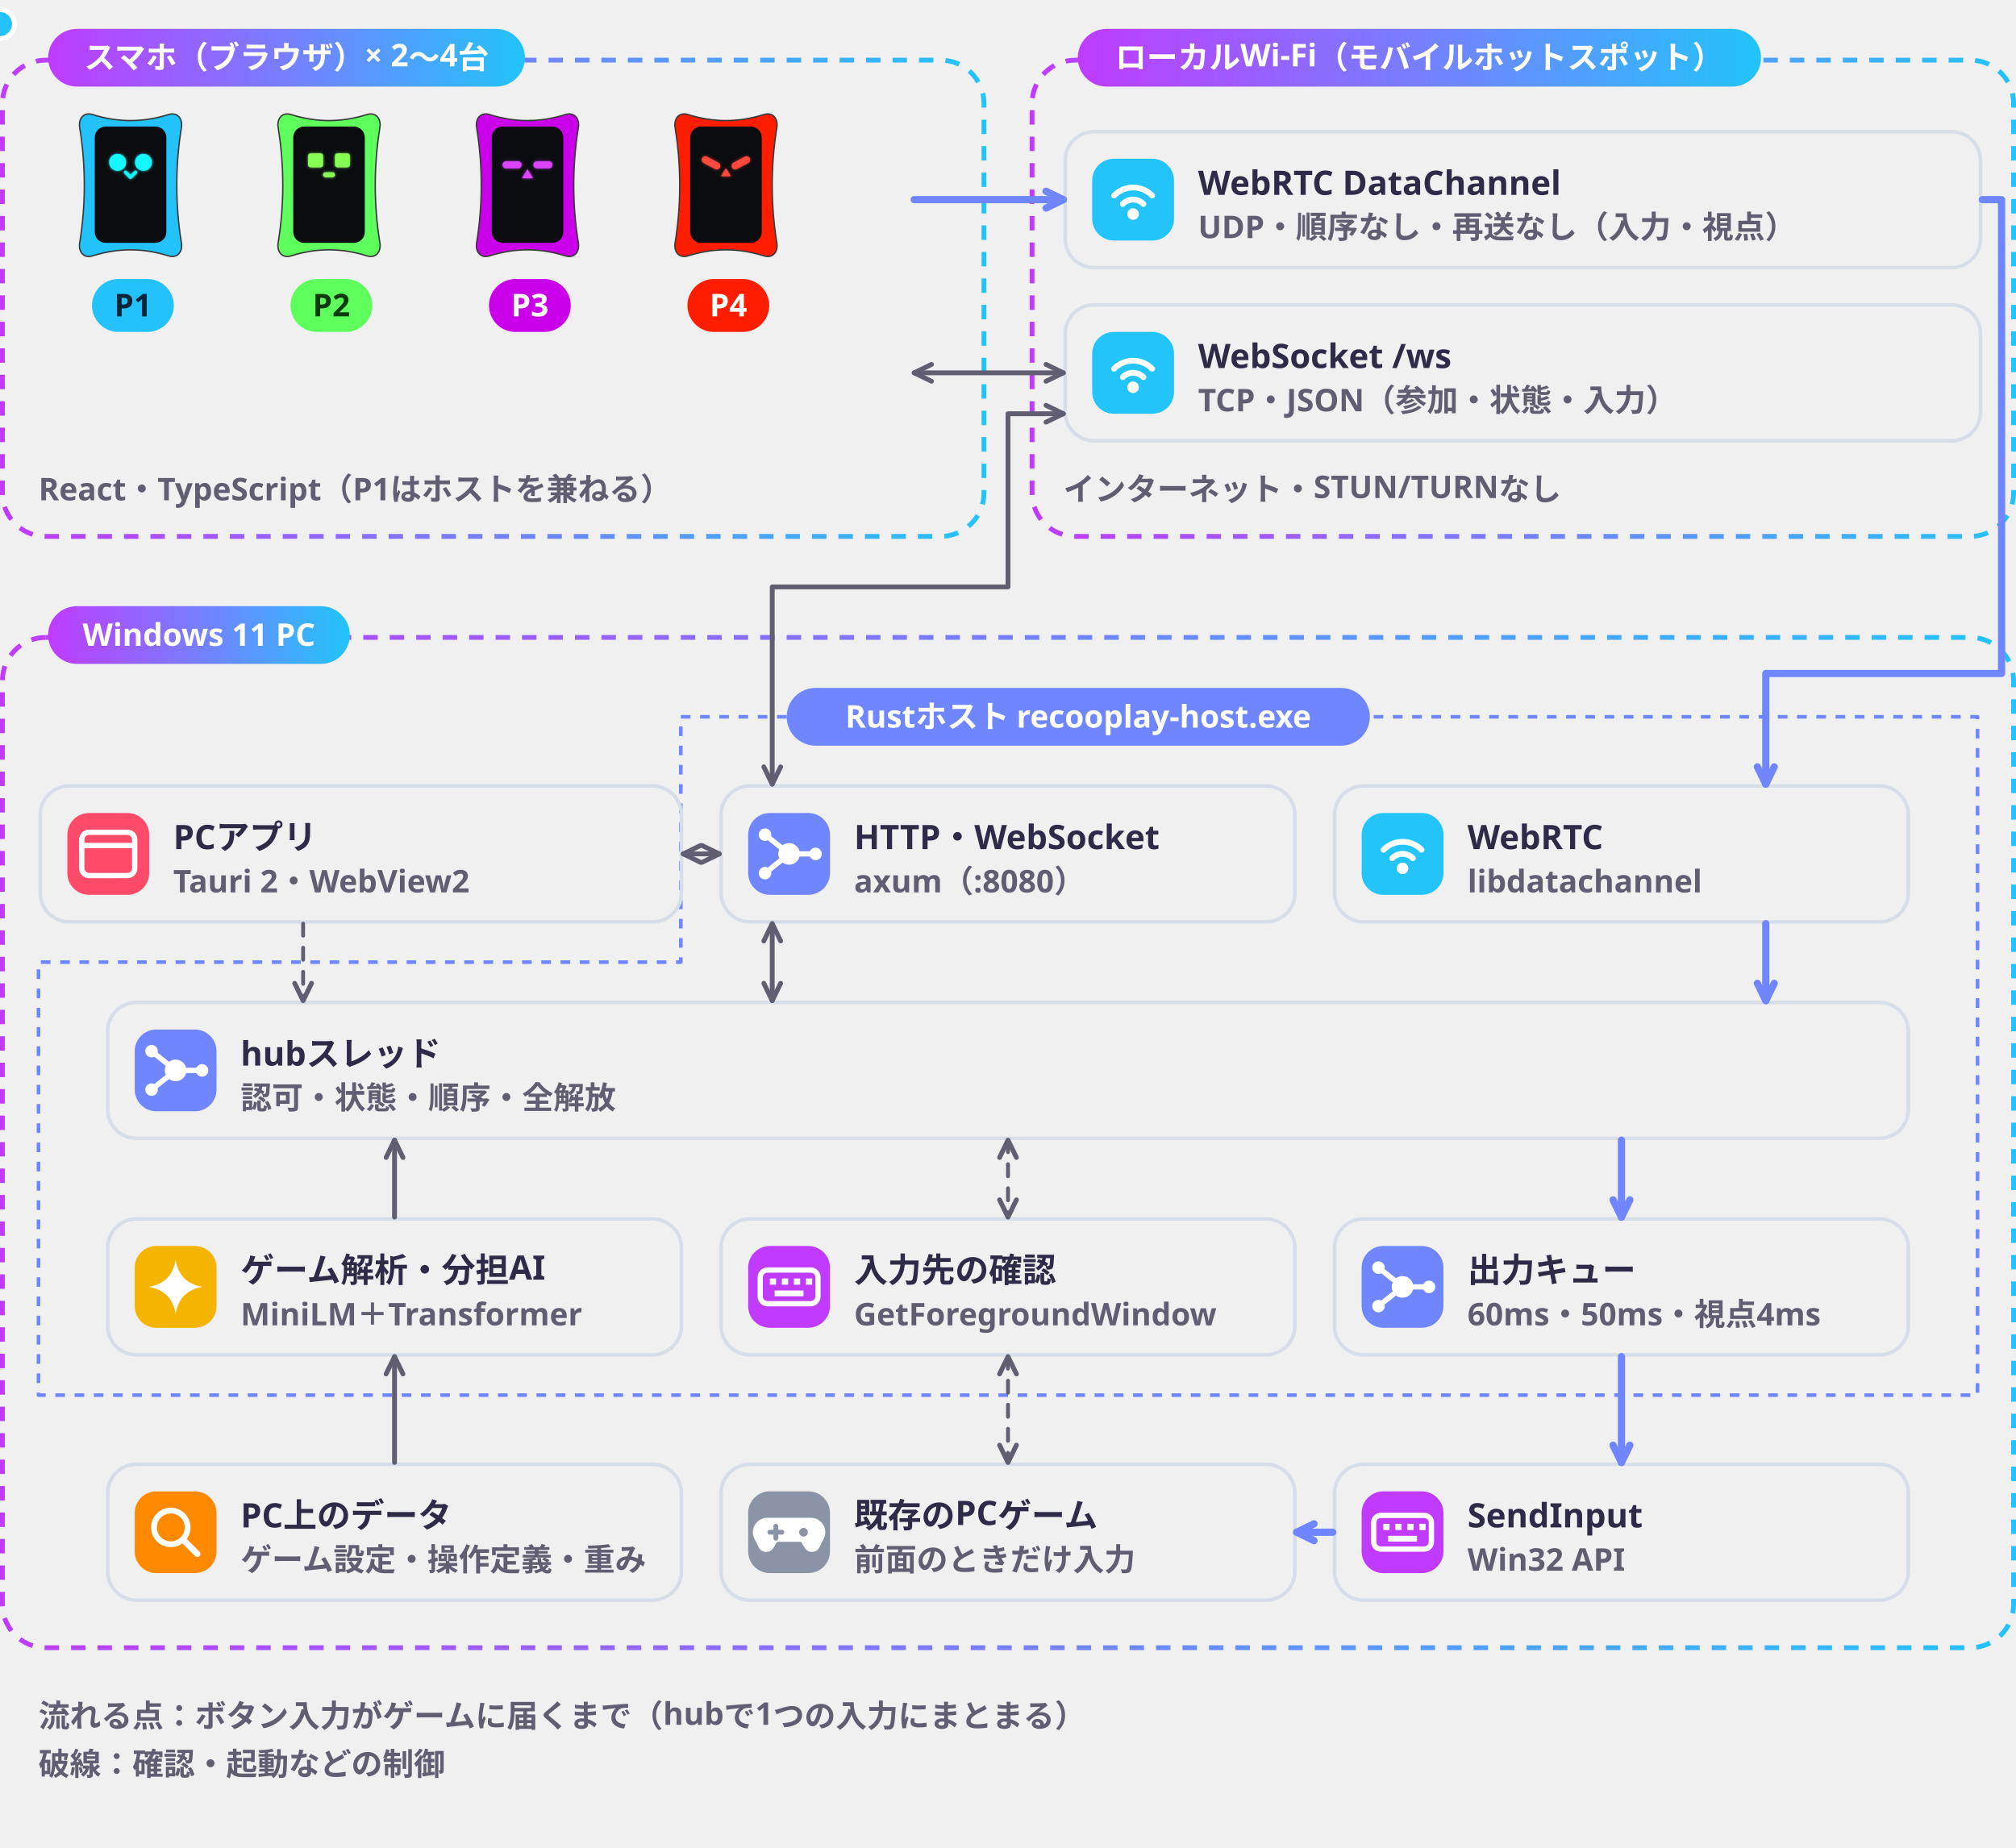
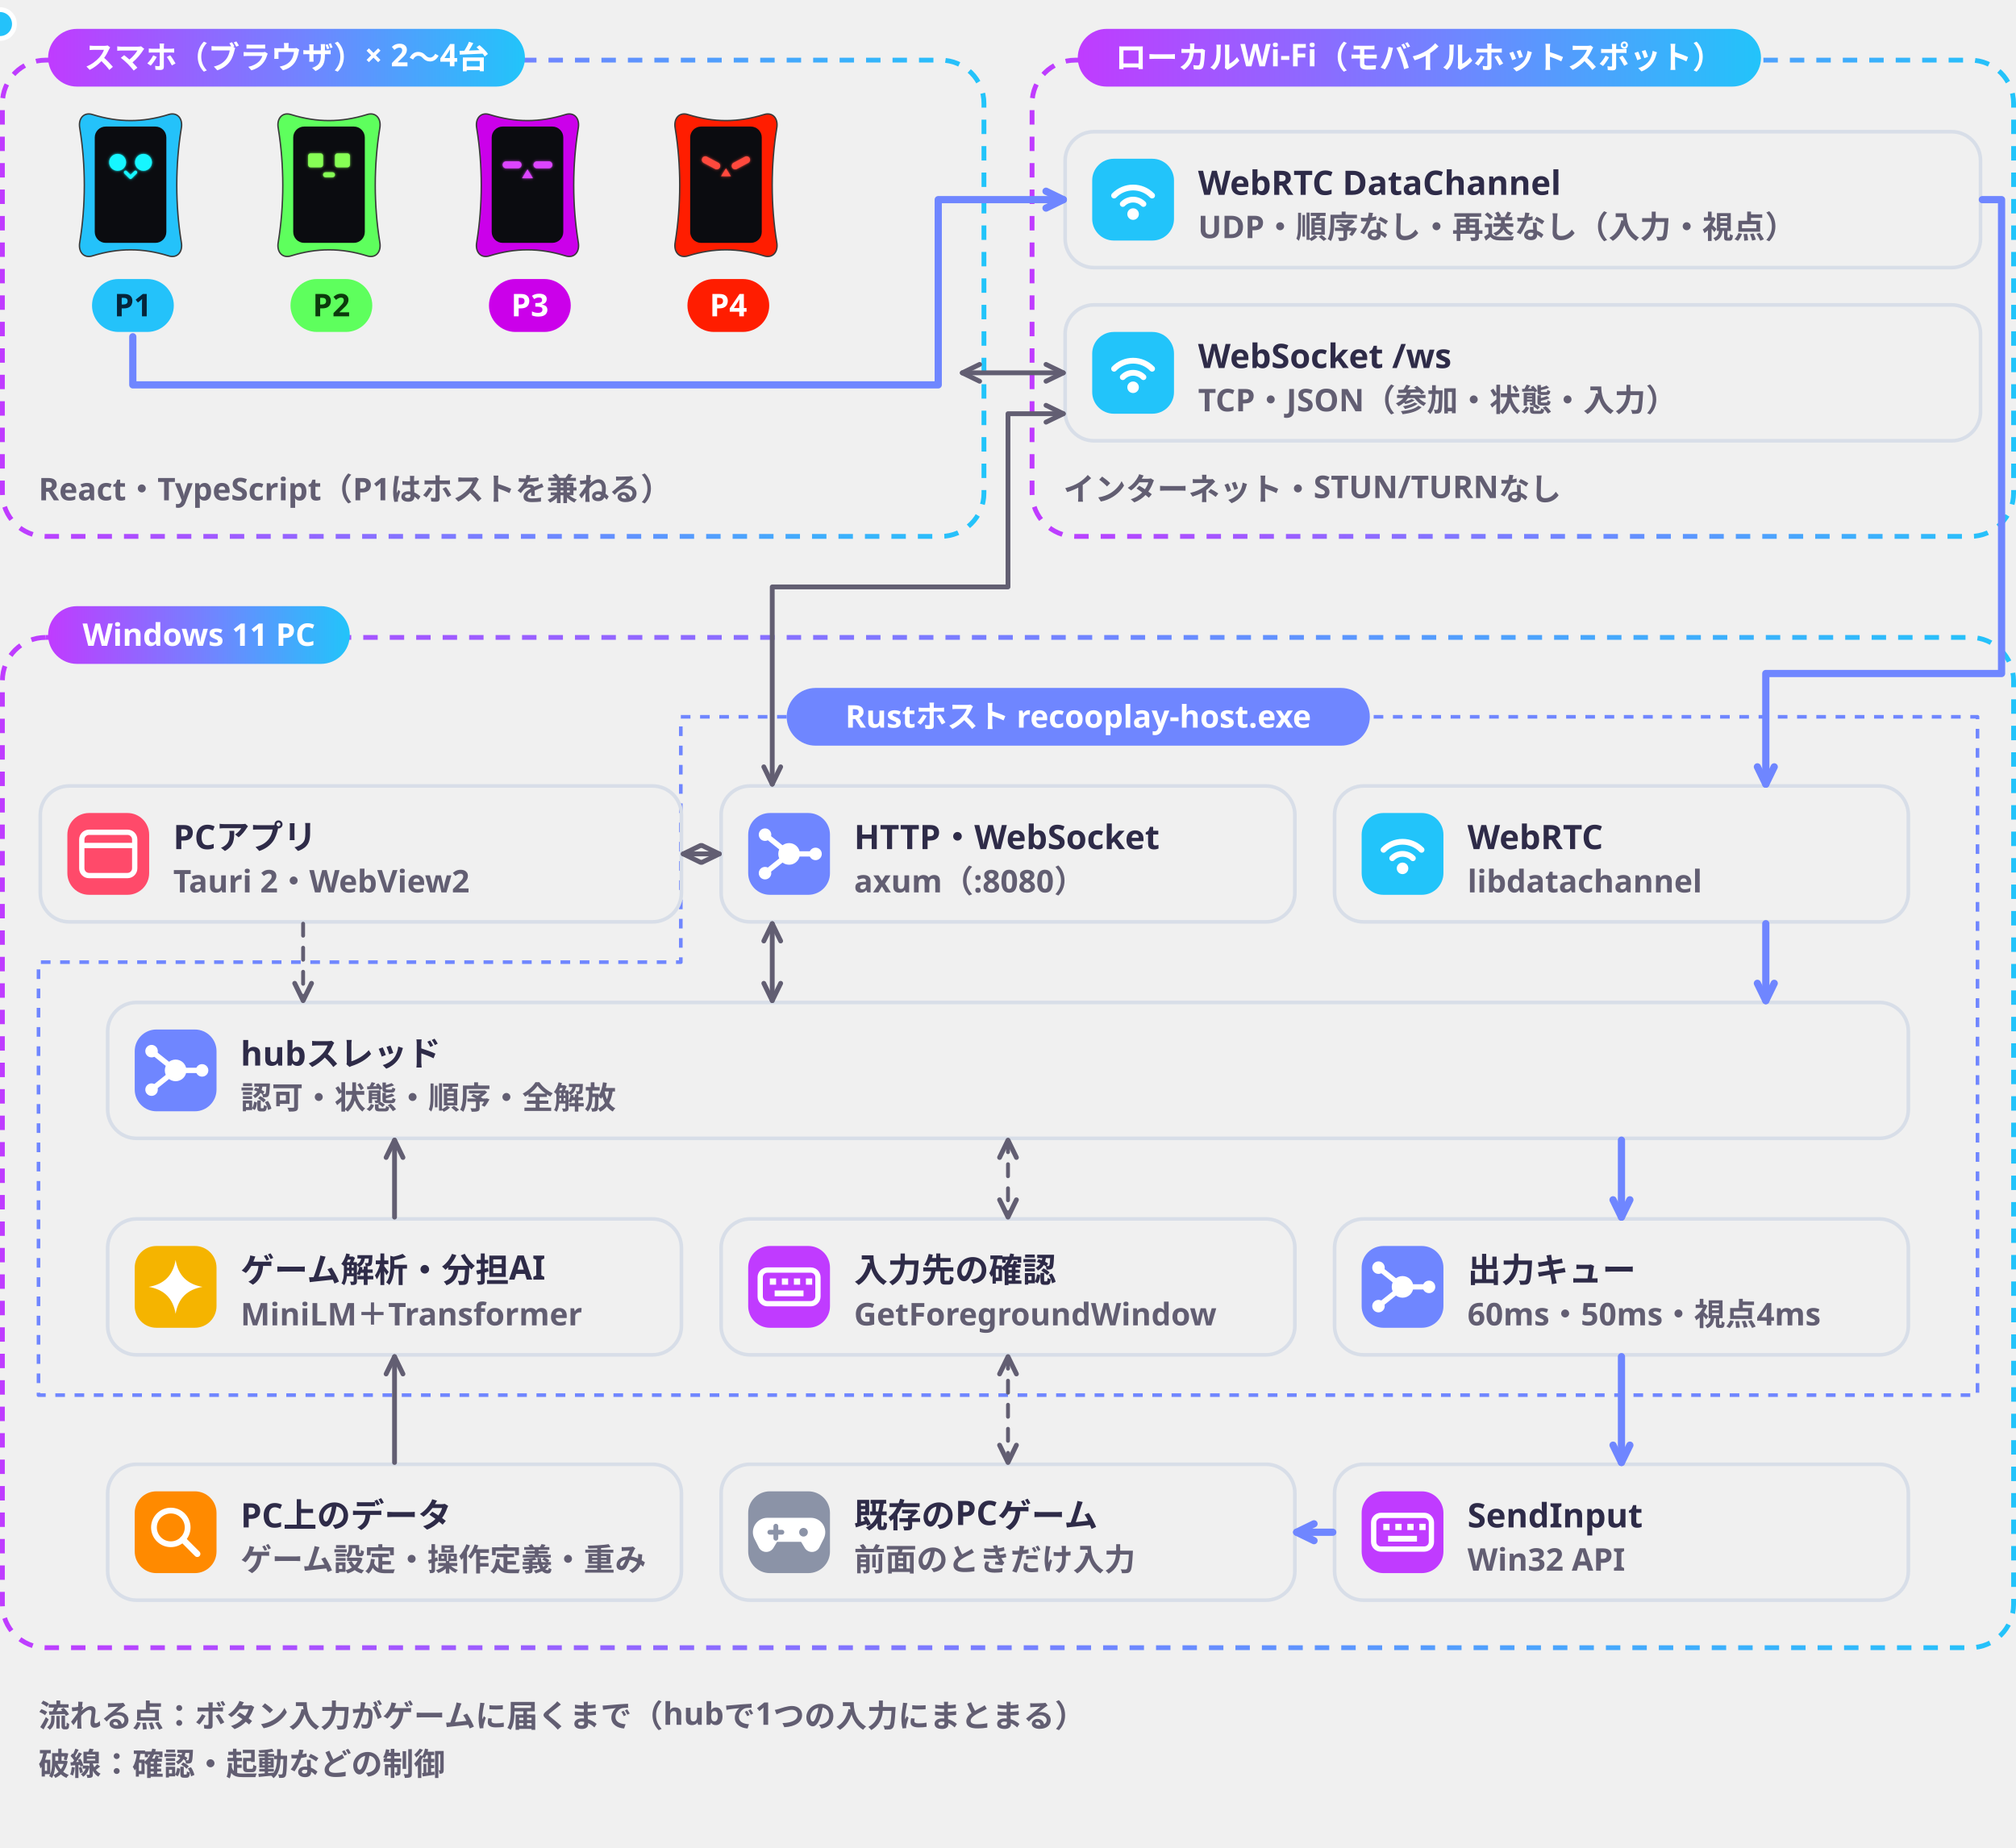
<svg xmlns="http://www.w3.org/2000/svg" viewBox="0 0 838 768" width="838" height="768" role="img">
  <defs>
    <filter id="glow" x="-30%" y="-30%" width="160%" height="160%">
      <feGaussianBlur stdDeviation="1.6" result="b" />
      <feMerge>
        <feMergeNode in="b" />
        <feMergeNode in="SourceGraphic" />
      </feMerge>
    </filter>
    <linearGradient id="brand" x1="0" y1="0" x2="1" y2="0">
      <stop offset="0" stop-color="#C03BFF" />
      <stop offset=".55" stop-color="#6F86FF" />
      <stop offset="1" stop-color="#22C4FA" />
    </linearGradient>
    <linearGradient id="bg" x1="0" y1="0" x2="1" y2="1">
      <stop offset="0" stop-color="#E8FAFF" />
      <stop offset="1" stop-color="#FFF5DC" />
    </linearGradient>
    <style>
.jp{font-family:'Hiragino Sans','Hiragino Kaku Gothic ProN','Yu Gothic UI','Yu Gothic','Meiryo','Noto Sans JP','Noto Sans CJK JP',sans-serif}
.disp{font-family:Impact,Haettenschweiler,'Anton','Arial Narrow Bold','Arial Black',sans-serif}
.gh{font-family:-apple-system,BlinkMacSystemFont,'Segoe UI','Noto Sans',Helvetica,Arial,sans-serif}
.rnd{font-family:RcRounded,'Hiragino Maru Gothic ProN','Yu Gothic UI','Noto Sans JP',sans-serif}
.hand{font-family:RcHand,'Hiragino Maru Gothic ProN','Yu Gothic UI','Noto Sans JP',sans-serif}
.mono{font-family:ui-monospace,SFMono-Regular,'Cascadia Mono',Consolas,'Liberation Mono',monospace}

@keyframes bob{0%,100%{transform:translateY(0)}50%{transform:translateY(-5px)}}
@keyframes blink{0%,90%,100%{transform:scaleY(1)}94%{transform:scaleY(.12)}}
@keyframes flow{to{stroke-dashoffset:-28}}
@keyframes pulse{0%,100%{opacity:.55}50%{opacity:1}}
.bob{animation:bob 2.6s ease-in-out infinite}
.eyes{transform-box:fill-box;transform-origin:center;animation:blink 4.8s infinite}
.flow{stroke-dasharray:6 8;animation:flow 1.1s linear infinite}
.pulse{animation:pulse 2.4s ease-in-out infinite}
@media (prefers-reduced-motion:reduce){.bob,.eyes,.flow,.pulse{animation:none}}
@media (prefers-reduced-motion:reduce){.pk{display:none}}</style>
  </defs>
  <g transform="translate(0 10)">
    <rect x="1" y="255" width="836" height="420" rx="18" fill="none" stroke="url(#brand)" stroke-width="2" stroke-dasharray="6 5" />
    <rect x="20" y="242" width="125.4" height="24" rx="12" fill="url(#brand)" />
    <text x="82.7" y="258.5" class="gh" font-size="13" font-weight="700" fill="#FFFFFF" text-anchor="middle">Windows 11 PC</text>
    <path d="M283.0 288.0L822.0 288.0L822.0 570.0L16.0 570.0L16.0 390.0L283.0 390.0Z" fill="none" stroke="#6F86FF" stroke-width="1.5" stroke-dasharray="4 4" stroke-linejoin="round" />
    <rect x="327" y="276" width="242.4" height="24" rx="12" fill="#6F86FF" />
    <text x="448.2" y="292.5" class="gh" font-size="13" font-weight="700" fill="#FFFFFF" text-anchor="middle">Rustホスト recooplay-host.exe</text>
    <rect x="1" y="15" width="408" height="198" rx="18" fill="none" stroke="url(#brand)" stroke-width="2" stroke-dasharray="6 5" />
    <rect x="20" y="2" width="198.2" height="24" rx="12" fill="url(#brand)" />
    <text x="119.1" y="18.5" class="gh" font-size="13" font-weight="700" fill="#FFFFFF" text-anchor="middle">スマホ（ブラウザ）× 2〜4台</text>
    <g transform="translate(33.6 36.0) scale(0.4133)">
      <g>
        <path d="M12 4C38 12 62 12 88 4C97 1 103 8 101 18C95 55 95 95 101 132C103 142 97 149 88 146C62 138 38 138 12 146C3 149-3 142-1 132C5 95 5 55-1 18C-3 8 3 1 12 4Z" fill="#24C2FA" stroke="#3A3A3A" stroke-width="1.4" />
        <rect x="14" y="16" width="72" height="117" rx="11" fill="#0B0C10" />
        <g filter="url(#glow)" transform="translate(0 6)">
          <g>
            <circle cx="37" cy="46" r="8.5" fill="#19F6FF" />
            <circle cx="63" cy="46" r="8.5" fill="#19F6FF" />
          </g>
          <path d="M45 56l5 5 5-5" fill="none" stroke="#19F6FF" stroke-width="3.4" stroke-linecap="round" stroke-linejoin="round" />
        </g>
      </g>
    </g>
    <rect x="38.25" y="106" width="34" height="22" rx="11" fill="#24C2FA" />
    <text x="55.25" y="121.5" class="gh" font-size="13" font-weight="700" fill="#06243A" text-anchor="middle">P1</text>
    <g transform="translate(116.1 36.0) scale(0.4133)">
      <g>
        <path d="M12 4C38 12 62 12 88 4C97 1 103 8 101 18C95 55 95 95 101 132C103 142 97 149 88 146C62 138 38 138 12 146C3 149-3 142-1 132C5 95 5 55-1 18C-3 8 3 1 12 4Z" fill="#5EFF5D" stroke="#3A3A3A" stroke-width="1.4" />
        <rect x="14" y="16" width="72" height="117" rx="11" fill="#0B0C10" />
        <g filter="url(#glow)" transform="translate(0 6)">
          <g>
            <rect x="29" y="37" width="15" height="14" rx="2.5" fill="#86FF55" />
            <rect x="56" y="37" width="15" height="14" rx="2.5" fill="#86FF55" />
          </g>
          <rect x="44" y="56" width="12" height="5" rx="2.5" fill="#86FF55" />
        </g>
      </g>
    </g>
    <rect x="120.75" y="106" width="34" height="22" rx="11" fill="#5EFF5D" />
    <text x="137.75" y="121.5" class="gh" font-size="13" font-weight="700" fill="#0C3A0C" text-anchor="middle">P2</text>
    <g transform="translate(198.6 36.0) scale(0.4133)">
      <g>
        <path d="M12 4C38 12 62 12 88 4C97 1 103 8 101 18C95 55 95 95 101 132C103 142 97 149 88 146C62 138 38 138 12 146C3 149-3 142-1 132C5 95 5 55-1 18C-3 8 3 1 12 4Z" fill="#CB00EA" stroke="#3A3A3A" stroke-width="1.4" />
        <rect x="14" y="16" width="72" height="117" rx="11" fill="#0B0C10" />
        <g filter="url(#glow)" transform="translate(0 6)">
          <g>
            <rect x="25" y="45" width="19" height="7" rx="3.5" fill="#DC45FF" />
            <rect x="56" y="45" width="19" height="7" rx="3.5" fill="#DC45FF" />
          </g>
          <path d="M50 53l-5.5 9h11z" fill="#DC45FF" />
        </g>
      </g>
    </g>
    <rect x="203.25" y="106" width="34" height="22" rx="11" fill="#CB00EA" />
    <text x="220.25" y="121.5" class="gh" font-size="13" font-weight="700" fill="#FFFFFF" text-anchor="middle">P3</text>
    <g transform="translate(281.1 36.0) scale(0.4133)">
      <g>
        <path d="M12 4C38 12 62 12 88 4C97 1 103 8 101 18C95 55 95 95 101 132C103 142 97 149 88 146C62 138 38 138 12 146C3 149-3 142-1 132C5 95 5 55-1 18C-3 8 3 1 12 4Z" fill="#FF1D00" stroke="#3A3A3A" stroke-width="1.4" />
        <rect x="14" y="16" width="72" height="117" rx="11" fill="#0B0C10" />
        <g filter="url(#glow)" transform="translate(0 6)">
          <g>
            <rect x="25" y="43" width="20" height="7" rx="3.5" fill="#FF4A3D" transform="rotate(28 35 46.5)" />
            <rect x="55" y="43" width="20" height="7" rx="3.5" fill="#FF4A3D" transform="rotate(-28 65 46.5)" />
          </g>
          <path d="M50 52l-5 8h10z" fill="#FF4A3D" />
        </g>
      </g>
    </g>
    <rect x="285.75" y="106" width="34" height="22" rx="11" fill="#FF1D00" />
    <text x="302.75" y="121.5" class="gh" font-size="13" font-weight="700" fill="#FFFFFF" text-anchor="middle">P4</text>
    <text x="16" y="198" class="gh" font-size="13" font-weight="600" fill="#625E72" text-anchor="start">React・TypeScript（P1はホストを兼ねる）</text>
    <rect x="429" y="15" width="408" height="198" rx="18" fill="none" stroke="url(#brand)" stroke-width="2" stroke-dasharray="6 5" />
    <rect x="448" y="2" width="284.0" height="24" rx="12" fill="url(#brand)" />
    <text x="590.0" y="18.5" class="gh" font-size="13" font-weight="700" fill="#FFFFFF" text-anchor="middle">ローカルWi-Fi（モバイルホットスポット）</text>
    <rect x="442.75" y="44.75" width="380.5" height="56.5" rx="12" fill="none" stroke="#D8DEE8" stroke-width="1.5" />
    <rect x="454" y="56" width="34" height="34" rx="9" fill="#22C4FA" />
    <circle cx="471" cy="79" r="2.4" fill="#FFFFFF" />
    <path d="M466.7 74.8A6 6 0 0 1 475.3 74.8" fill="none" stroke="#FFFFFF" stroke-width="2.4" stroke-linecap="round" />
    <path d="M463.1 71.3A11 11 0 0 1 478.9 71.3" fill="none" stroke="#FFFFFF" stroke-width="2.4" stroke-linecap="round" />
    <text x="498" y="71" class="gh" font-size="14" font-weight="700" fill="#2E2B48" text-anchor="start">WebRTC DataChannel</text>
    <text x="498" y="89" class="gh" font-size="13" font-weight="600" fill="#625E72" text-anchor="start">UDP・順序なし・再送なし（入力・視点）</text>
    <rect x="442.75" y="116.75" width="380.5" height="56.5" rx="12" fill="none" stroke="#D8DEE8" stroke-width="1.5" />
    <rect x="454" y="128" width="34" height="34" rx="9" fill="#22C4FA" />
    <circle cx="471" cy="151" r="2.4" fill="#FFFFFF" />
    <path d="M466.7 146.8A6 6 0 0 1 475.3 146.8" fill="none" stroke="#FFFFFF" stroke-width="2.4" stroke-linecap="round" />
    <path d="M463.1 143.3A11 11 0 0 1 478.9 143.3" fill="none" stroke="#FFFFFF" stroke-width="2.4" stroke-linecap="round" />
    <text x="498" y="143" class="gh" font-size="14" font-weight="700" fill="#2E2B48" text-anchor="start">WebSocket /ws</text>
    <text x="498" y="161" class="gh" font-size="13" font-weight="600" fill="#625E72" text-anchor="start">TCP・JSON（参加・状態・入力）</text>
    <text x="442" y="198" class="gh" font-size="13" font-weight="600" fill="#625E72" text-anchor="start">インターネット・STUN/TURNなし</text>
    <rect x="16.75" y="316.75" width="266.5" height="56.5" rx="12" fill="none" stroke="#D8DEE8" stroke-width="1.5" />
    <rect x="28" y="328" width="34" height="34" rx="9" fill="#FF4A6A" />
    <rect x="34" y="336" width="22" height="18" rx="3" fill="none" stroke="#FFFFFF" stroke-width="2.2" />
    <path d="M34 341.5h22" stroke="#FFFFFF" stroke-width="2.2" />
    <text x="72" y="343" class="gh" font-size="14" font-weight="700" fill="#2E2B48" text-anchor="start">PCアプリ</text>
    <text x="72" y="361" class="gh" font-size="13" font-weight="600" fill="#625E72" text-anchor="start">Tauri 2・WebView2</text>
    <rect x="299.75" y="316.75" width="238.5" height="56.5" rx="12" fill="none" stroke="#D8DEE8" stroke-width="1.5" />
    <rect x="311" y="328" width="34" height="34" rx="9" fill="#6F86FF" />
    <circle cx="328" cy="345" r="4.5" fill="#FFFFFF" />
    <path d="M318 337L328 345" stroke="#FFFFFF" stroke-width="2.2" stroke-linecap="round" />
    <circle cx="318" cy="337" r="2.6" fill="#FFFFFF" />
    <path d="M318 353L328 345" stroke="#FFFFFF" stroke-width="2.2" stroke-linecap="round" />
    <circle cx="318" cy="353" r="2.6" fill="#FFFFFF" />
    <path d="M339 345L328 345" stroke="#FFFFFF" stroke-width="2.2" stroke-linecap="round" />
    <circle cx="339" cy="345" r="2.6" fill="#FFFFFF" />
    <text x="355" y="343" class="gh" font-size="14" font-weight="700" fill="#2E2B48" text-anchor="start">HTTP・WebSocket</text>
    <text x="355" y="361" class="gh" font-size="13" font-weight="600" fill="#625E72" text-anchor="start">axum（:8080）</text>
    <rect x="554.75" y="316.75" width="238.5" height="56.5" rx="12" fill="none" stroke="#D8DEE8" stroke-width="1.5" />
    <rect x="566" y="328" width="34" height="34" rx="9" fill="#22C4FA" />
    <circle cx="583" cy="351" r="2.4" fill="#FFFFFF" />
    <path d="M578.7 346.8A6 6 0 0 1 587.3 346.8" fill="none" stroke="#FFFFFF" stroke-width="2.4" stroke-linecap="round" />
    <path d="M575.1 343.3A11 11 0 0 1 590.9 343.3" fill="none" stroke="#FFFFFF" stroke-width="2.4" stroke-linecap="round" />
    <text x="610" y="343" class="gh" font-size="14" font-weight="700" fill="#2E2B48" text-anchor="start">WebRTC</text>
    <text x="610" y="361" class="gh" font-size="13" font-weight="600" fill="#625E72" text-anchor="start">libdatachannel</text>
    <rect x="44.75" y="406.75" width="748.5" height="56.5" rx="12" fill="none" stroke="#D8DEE8" stroke-width="1.5" />
    <rect x="56" y="418" width="34" height="34" rx="9" fill="#6F86FF" />
    <circle cx="73" cy="435" r="4.5" fill="#FFFFFF" />
    <path d="M63 427L73 435" stroke="#FFFFFF" stroke-width="2.2" stroke-linecap="round" />
    <circle cx="63" cy="427" r="2.6" fill="#FFFFFF" />
    <path d="M63 443L73 435" stroke="#FFFFFF" stroke-width="2.2" stroke-linecap="round" />
    <circle cx="63" cy="443" r="2.6" fill="#FFFFFF" />
    <path d="M84 435L73 435" stroke="#FFFFFF" stroke-width="2.2" stroke-linecap="round" />
    <circle cx="84" cy="435" r="2.6" fill="#FFFFFF" />
    <text x="100" y="433" class="gh" font-size="14" font-weight="700" fill="#2E2B48" text-anchor="start">hubスレッド</text>
    <text x="100" y="451" class="gh" font-size="13" font-weight="600" fill="#625E72" text-anchor="start">認可・状態・順序・全解放</text>
    <rect x="44.75" y="496.75" width="238.5" height="56.5" rx="12" fill="none" stroke="#D8DEE8" stroke-width="1.5" />
    <rect x="56" y="508" width="34" height="34" rx="9" fill="#F5B400" />
    <path d="M0-7Q1-1 7 0Q1 1 0 7Q-1 1-7 0Q-1-1 0-7Z" transform="translate(73 525) scale(1.6)" fill="#FFFFFF" />
    <text x="100" y="523" class="gh" font-size="14" font-weight="700" fill="#2E2B48" text-anchor="start">ゲーム解析・分担AI</text>
    <text x="100" y="541" class="gh" font-size="13" font-weight="600" fill="#625E72" text-anchor="start">MiniLM＋Transformer</text>
    <rect x="299.75" y="496.75" width="238.5" height="56.5" rx="12" fill="none" stroke="#D8DEE8" stroke-width="1.5" />
    <rect x="311" y="508" width="34" height="34" rx="9" fill="#C03BFF" />
    <rect x="316" y="518" width="24" height="14" rx="3" fill="none" stroke="#FFFFFF" stroke-width="2.2" />
    <rect x="320" y="521.5" width="2.6" height="2.6" fill="#FFFFFF" />
    <rect x="325" y="521.5" width="2.6" height="2.6" fill="#FFFFFF" />
    <rect x="330" y="521.5" width="2.6" height="2.6" fill="#FFFFFF" />
    <rect x="335" y="521.5" width="2.6" height="2.6" fill="#FFFFFF" />
    <rect x="322" y="526.5" width="12" height="2.4" fill="#FFFFFF" />
    <text x="355" y="523" class="gh" font-size="14" font-weight="700" fill="#2E2B48" text-anchor="start">入力先の確認</text>
    <text x="355" y="541" class="gh" font-size="13" font-weight="600" fill="#625E72" text-anchor="start">GetForegroundWindow</text>
    <rect x="554.75" y="496.75" width="238.5" height="56.5" rx="12" fill="none" stroke="#D8DEE8" stroke-width="1.5" />
    <rect x="566" y="508" width="34" height="34" rx="9" fill="#6F86FF" />
    <circle cx="583" cy="525" r="4.5" fill="#FFFFFF" />
    <path d="M573 517L583 525" stroke="#FFFFFF" stroke-width="2.2" stroke-linecap="round" />
    <circle cx="573" cy="517" r="2.6" fill="#FFFFFF" />
    <path d="M573 533L583 525" stroke="#FFFFFF" stroke-width="2.2" stroke-linecap="round" />
    <circle cx="573" cy="533" r="2.6" fill="#FFFFFF" />
    <path d="M594 525L583 525" stroke="#FFFFFF" stroke-width="2.2" stroke-linecap="round" />
    <circle cx="594" cy="525" r="2.6" fill="#FFFFFF" />
    <text x="610" y="523" class="gh" font-size="14" font-weight="700" fill="#2E2B48" text-anchor="start">出力キュー</text>
    <text x="610" y="541" class="gh" font-size="13" font-weight="600" fill="#625E72" text-anchor="start">60ms・50ms・視点4ms</text>
    <rect x="44.75" y="598.75" width="238.5" height="56.5" rx="12" fill="none" stroke="#D8DEE8" stroke-width="1.5" />
    <rect x="56" y="610" width="34" height="34" rx="9" fill="#FF8A00" />
    <circle cx="71" cy="625" r="7" fill="none" stroke="#FFFFFF" stroke-width="2.4" />
    <path d="M76 630l6 6" stroke="#FFFFFF" stroke-width="2.6" stroke-linecap="round" />
    <text x="100" y="625" class="gh" font-size="14" font-weight="700" fill="#2E2B48" text-anchor="start">PC上のデータ</text>
    <text x="100" y="643" class="gh" font-size="13" font-weight="600" fill="#625E72" text-anchor="start">ゲーム設定・操作定義・重み</text>
    <rect x="299.75" y="598.75" width="238.5" height="56.5" rx="12" fill="none" stroke="#D8DEE8" stroke-width="1.5" />
    <rect x="311" y="610" width="34" height="34" rx="9" fill="#8B93A7" />
    <path d="M319 621h18a6 6 0 0 1 5.5 8.5l-2 4a3.5 3.5 0 0 1-6 0l-1.5-2.5h-10l-1.5 2.5a3.5 3.5 0 0 1-6 0l-2-4A6 6 0 0 1 319 621z" fill="#FFFFFF" />
    <path d="M320 627h5M322.5 624.5v5" stroke="#8B93A7" stroke-width="2" stroke-linecap="round" />
    <circle cx="334" cy="627" r="1.8" fill="#8B93A7" />
    <text x="355" y="625" class="gh" font-size="14" font-weight="700" fill="#2E2B48" text-anchor="start">既存のPCゲーム</text>
    <text x="355" y="643" class="gh" font-size="13" font-weight="600" fill="#625E72" text-anchor="start">前面のときだけ入力</text>
    <rect x="554.75" y="598.75" width="238.5" height="56.5" rx="12" fill="none" stroke="#D8DEE8" stroke-width="1.5" />
    <rect x="566" y="610" width="34" height="34" rx="9" fill="#C03BFF" />
    <rect x="571" y="620" width="24" height="14" rx="3" fill="none" stroke="#FFFFFF" stroke-width="2.2" />
    <rect x="575" y="623.5" width="2.6" height="2.6" fill="#FFFFFF" />
    <rect x="580" y="623.5" width="2.6" height="2.6" fill="#FFFFFF" />
    <rect x="585" y="623.5" width="2.6" height="2.6" fill="#FFFFFF" />
    <rect x="590" y="623.5" width="2.6" height="2.6" fill="#FFFFFF" />
    <rect x="577" y="628.5" width="12" height="2.4" fill="#FFFFFF" />
    <text x="610" y="625" class="gh" font-size="14" font-weight="700" fill="#2E2B48" text-anchor="start">SendInput</text>
    <text x="610" y="643" class="gh" font-size="13" font-weight="600" fill="#625E72" text-anchor="start">Win32 API</text>
-     <path d="M380.0 73.0L442.0 73.0" fill="none" stroke="#6F86FF" stroke-width="3" stroke-linecap="round" stroke-linejoin="round" />
+     <path d="M55.2 130.0L55.2 150.0L390.0 150.0L390.0 73.0L442.0 73.0" fill="none" stroke="#6F86FF" stroke-width="3" stroke-linecap="round" stroke-linejoin="round" />
    <path d="M434.8 76.5L442.0 73.0L434.8 69.5" fill="none" stroke="#6F86FF" stroke-width="3" stroke-linecap="round" stroke-linejoin="round" />
-     <path d="M380.0 145.0L442.0 145.0" fill="none" stroke="#625E72" stroke-width="2" stroke-linecap="round" stroke-linejoin="round" />
+     <path d="M400.0 145.0L442.0 145.0" fill="none" stroke="#625E72" stroke-width="2" stroke-linecap="round" stroke-linejoin="round" />
    <path d="M434.8 148.5L442.0 145.0L434.8 141.5" fill="none" stroke="#625E72" stroke-width="2" stroke-linecap="round" stroke-linejoin="round" />
-     <path d="M387.2 141.5L380.0 145.0L387.2 148.5" fill="none" stroke="#625E72" stroke-width="2" stroke-linecap="round" stroke-linejoin="round" />
+     <path d="M407.2 141.5L400.0 145.0L407.2 148.5" fill="none" stroke="#625E72" stroke-width="2" stroke-linecap="round" stroke-linejoin="round" />
    <path d="M824.0 73.0L832.0 73.0L832.0 270.0L734.0 270.0L734.0 316.0" fill="none" stroke="#6F86FF" stroke-width="3" stroke-linecap="round" stroke-linejoin="round" />
    <path d="M730.5 308.8L734.0 316.0L737.5 308.8" fill="none" stroke="#6F86FF" stroke-width="3" stroke-linecap="round" stroke-linejoin="round" />
    <path d="M442.0 162.0L419.0 162.0L419.0 234.0L321.0 234.0L321.0 316.0" fill="none" stroke="#625E72" stroke-width="2" stroke-linecap="round" stroke-linejoin="round" />
    <path d="M317.5 308.8L321.0 316.0L324.5 308.8" fill="none" stroke="#625E72" stroke-width="2" stroke-linecap="round" stroke-linejoin="round" />
    <path d="M434.8 165.5L442.0 162.0L434.8 158.5" fill="none" stroke="#625E72" stroke-width="2" stroke-linecap="round" stroke-linejoin="round" />
    <path d="M284.0 345.0L299.0 345.0" fill="none" stroke="#625E72" stroke-width="2" stroke-linecap="round" stroke-linejoin="round" />
    <path d="M291.8 348.5L299.0 345.0L291.8 341.5" fill="none" stroke="#625E72" stroke-width="2" stroke-linecap="round" stroke-linejoin="round" />
    <path d="M291.2 341.5L284.0 345.0L291.2 348.5" fill="none" stroke="#625E72" stroke-width="2" stroke-linecap="round" stroke-linejoin="round" />
    <path d="M126.0 374.0L126.0 406.0" fill="none" stroke="#625E72" stroke-width="1.6" stroke-dasharray="5 5" stroke-linecap="round" stroke-linejoin="round" />
    <path d="M122.5 398.8L126.0 406.0L129.5 398.8" fill="none" stroke="#625E72" stroke-width="2" stroke-linecap="round" stroke-linejoin="round" />
    <path d="M734.0 374.0L734.0 406.0" fill="none" stroke="#6F86FF" stroke-width="3" stroke-linecap="round" stroke-linejoin="round" />
    <path d="M730.5 398.8L734.0 406.0L737.5 398.8" fill="none" stroke="#6F86FF" stroke-width="3" stroke-linecap="round" stroke-linejoin="round" />
    <path d="M321.0 374.0L321.0 406.0" fill="none" stroke="#625E72" stroke-width="2" stroke-linecap="round" stroke-linejoin="round" />
    <path d="M317.5 398.8L321.0 406.0L324.5 398.8" fill="none" stroke="#625E72" stroke-width="2" stroke-linecap="round" stroke-linejoin="round" />
    <path d="M324.5 381.2L321.0 374.0L317.5 381.2" fill="none" stroke="#625E72" stroke-width="2" stroke-linecap="round" stroke-linejoin="round" />
    <path d="M164.0 496.0L164.0 464.0" fill="none" stroke="#625E72" stroke-width="2" stroke-linecap="round" stroke-linejoin="round" />
    <path d="M167.5 471.2L164.0 464.0L160.5 471.2" fill="none" stroke="#625E72" stroke-width="2" stroke-linecap="round" stroke-linejoin="round" />
    <path d="M164.0 598.0L164.0 554.0" fill="none" stroke="#625E72" stroke-width="2" stroke-linecap="round" stroke-linejoin="round" />
    <path d="M167.5 561.2L164.0 554.0L160.5 561.2" fill="none" stroke="#625E72" stroke-width="2" stroke-linecap="round" stroke-linejoin="round" />
    <path d="M419.0 464.0L419.0 496.0" fill="none" stroke="#625E72" stroke-width="1.6" stroke-dasharray="5 5" stroke-linecap="round" stroke-linejoin="round" />
    <path d="M415.5 488.8L419.0 496.0L422.5 488.8" fill="none" stroke="#625E72" stroke-width="2" stroke-linecap="round" stroke-linejoin="round" />
    <path d="M422.5 471.2L419.0 464.0L415.5 471.2" fill="none" stroke="#625E72" stroke-width="2" stroke-linecap="round" stroke-linejoin="round" />
    <path d="M419.0 554.0L419.0 598.0" fill="none" stroke="#625E72" stroke-width="1.6" stroke-dasharray="5 5" stroke-linecap="round" stroke-linejoin="round" />
    <path d="M415.5 590.8L419.0 598.0L422.5 590.8" fill="none" stroke="#625E72" stroke-width="2" stroke-linecap="round" stroke-linejoin="round" />
    <path d="M422.5 561.2L419.0 554.0L415.5 561.2" fill="none" stroke="#625E72" stroke-width="2" stroke-linecap="round" stroke-linejoin="round" />
    <path d="M674.0 464.0L674.0 496.0" fill="none" stroke="#6F86FF" stroke-width="3" stroke-linecap="round" stroke-linejoin="round" />
    <path d="M670.5 488.8L674.0 496.0L677.5 488.8" fill="none" stroke="#6F86FF" stroke-width="3" stroke-linecap="round" stroke-linejoin="round" />
    <path d="M674.0 554.0L674.0 598.0" fill="none" stroke="#6F86FF" stroke-width="3" stroke-linecap="round" stroke-linejoin="round" />
    <path d="M670.5 590.8L674.0 598.0L677.5 590.8" fill="none" stroke="#6F86FF" stroke-width="3" stroke-linecap="round" stroke-linejoin="round" />
    <path d="M554.0 627.0L539.0 627.0" fill="none" stroke="#6F86FF" stroke-width="3" stroke-linecap="round" stroke-linejoin="round" />
    <path d="M546.2 623.5L539.0 627.0L546.2 630.5" fill="none" stroke="#6F86FF" stroke-width="3" stroke-linecap="round" stroke-linejoin="round" />
    <text x="16" y="708" class="gh" font-size="13" font-weight="600" fill="#625E72" text-anchor="start">流れる点：ボタン入力がゲームに届くまで（hubで1つの入力にまとまる）</text>
    <text x="16" y="728" class="gh" font-size="13" font-weight="600" fill="#625E72" text-anchor="start">破線：確認・起動などの制御</text>
    <g class="pk">
      <circle r="6" fill="#24C2FA" stroke="#FFFFFF" stroke-width="2">
-         <animateMotion dur="7.0s" repeatCount="indefinite" calcMode="paced" path="M380.0 73.0L442.0 73.0L824.0 73.0L832.0 73.0L832.0 270.0L734.0 270.0L734.0 316.0L734.0 374.0L734.0 406.0L674.0 464.0L674.0 496.0L674.0 554.0L674.0 598.0L554.0 627.0L539.0 627.0L419.0 627.0" />
-         <animate attributeName="opacity" dur="7.0s" repeatCount="indefinite" values="1;1;1;0;0;1;1;0;0;1;1;0;0;1;1;0;0;1;1;0;0;1;1;0;0;0" keyTimes="0;0.004;0.042;0.05;0.323;0.331;0.58;0.588;0.622;0.63;0.646;0.654;0.707;0.715;0.731;0.739;0.773;0.781;0.806;0.814;0.897;0.905;0.908;0.916;0.996;1" />
-         <animate attributeName="fill" dur="7.0s" repeatCount="indefinite" calcMode="discrete" values="#24C2FA;#C03BFF" keyTimes="0;0.65" />
+         <animateMotion dur="7.0s" repeatCount="indefinite" calcMode="paced" path="M55.2 130.0L55.2 150.0L390.0 150.0L390.0 73.0L442.0 73.0L824.0 73.0L832.0 73.0L832.0 270.0L734.0 270.0L734.0 316.0L734.0 374.0L734.0 406.0L674.0 464.0L674.0 496.0L674.0 554.0L674.0 598.0L554.0 627.0L539.0 627.0L419.0 627.0" />
+         <animate attributeName="opacity" dur="7.0s" repeatCount="indefinite" values="1;1;1;0;0;1;1;0;0;1;1;0;0;1;1;0;0;1;1;0;0;1;1;0;0;0" keyTimes="0;0.004;0.268;0.276;0.482;0.49;0.678;0.686;0.711;0.719;0.729;0.737;0.776;0.784;0.794;0.802;0.826;0.834;0.851;0.859;0.92;0.928;0.929;0.937;0.996;1" />
+         <animate attributeName="fill" dur="7.0s" repeatCount="indefinite" calcMode="discrete" values="#24C2FA;#C03BFF" keyTimes="0;0.733" />
      </circle>
    </g>
  </g>
</svg>
